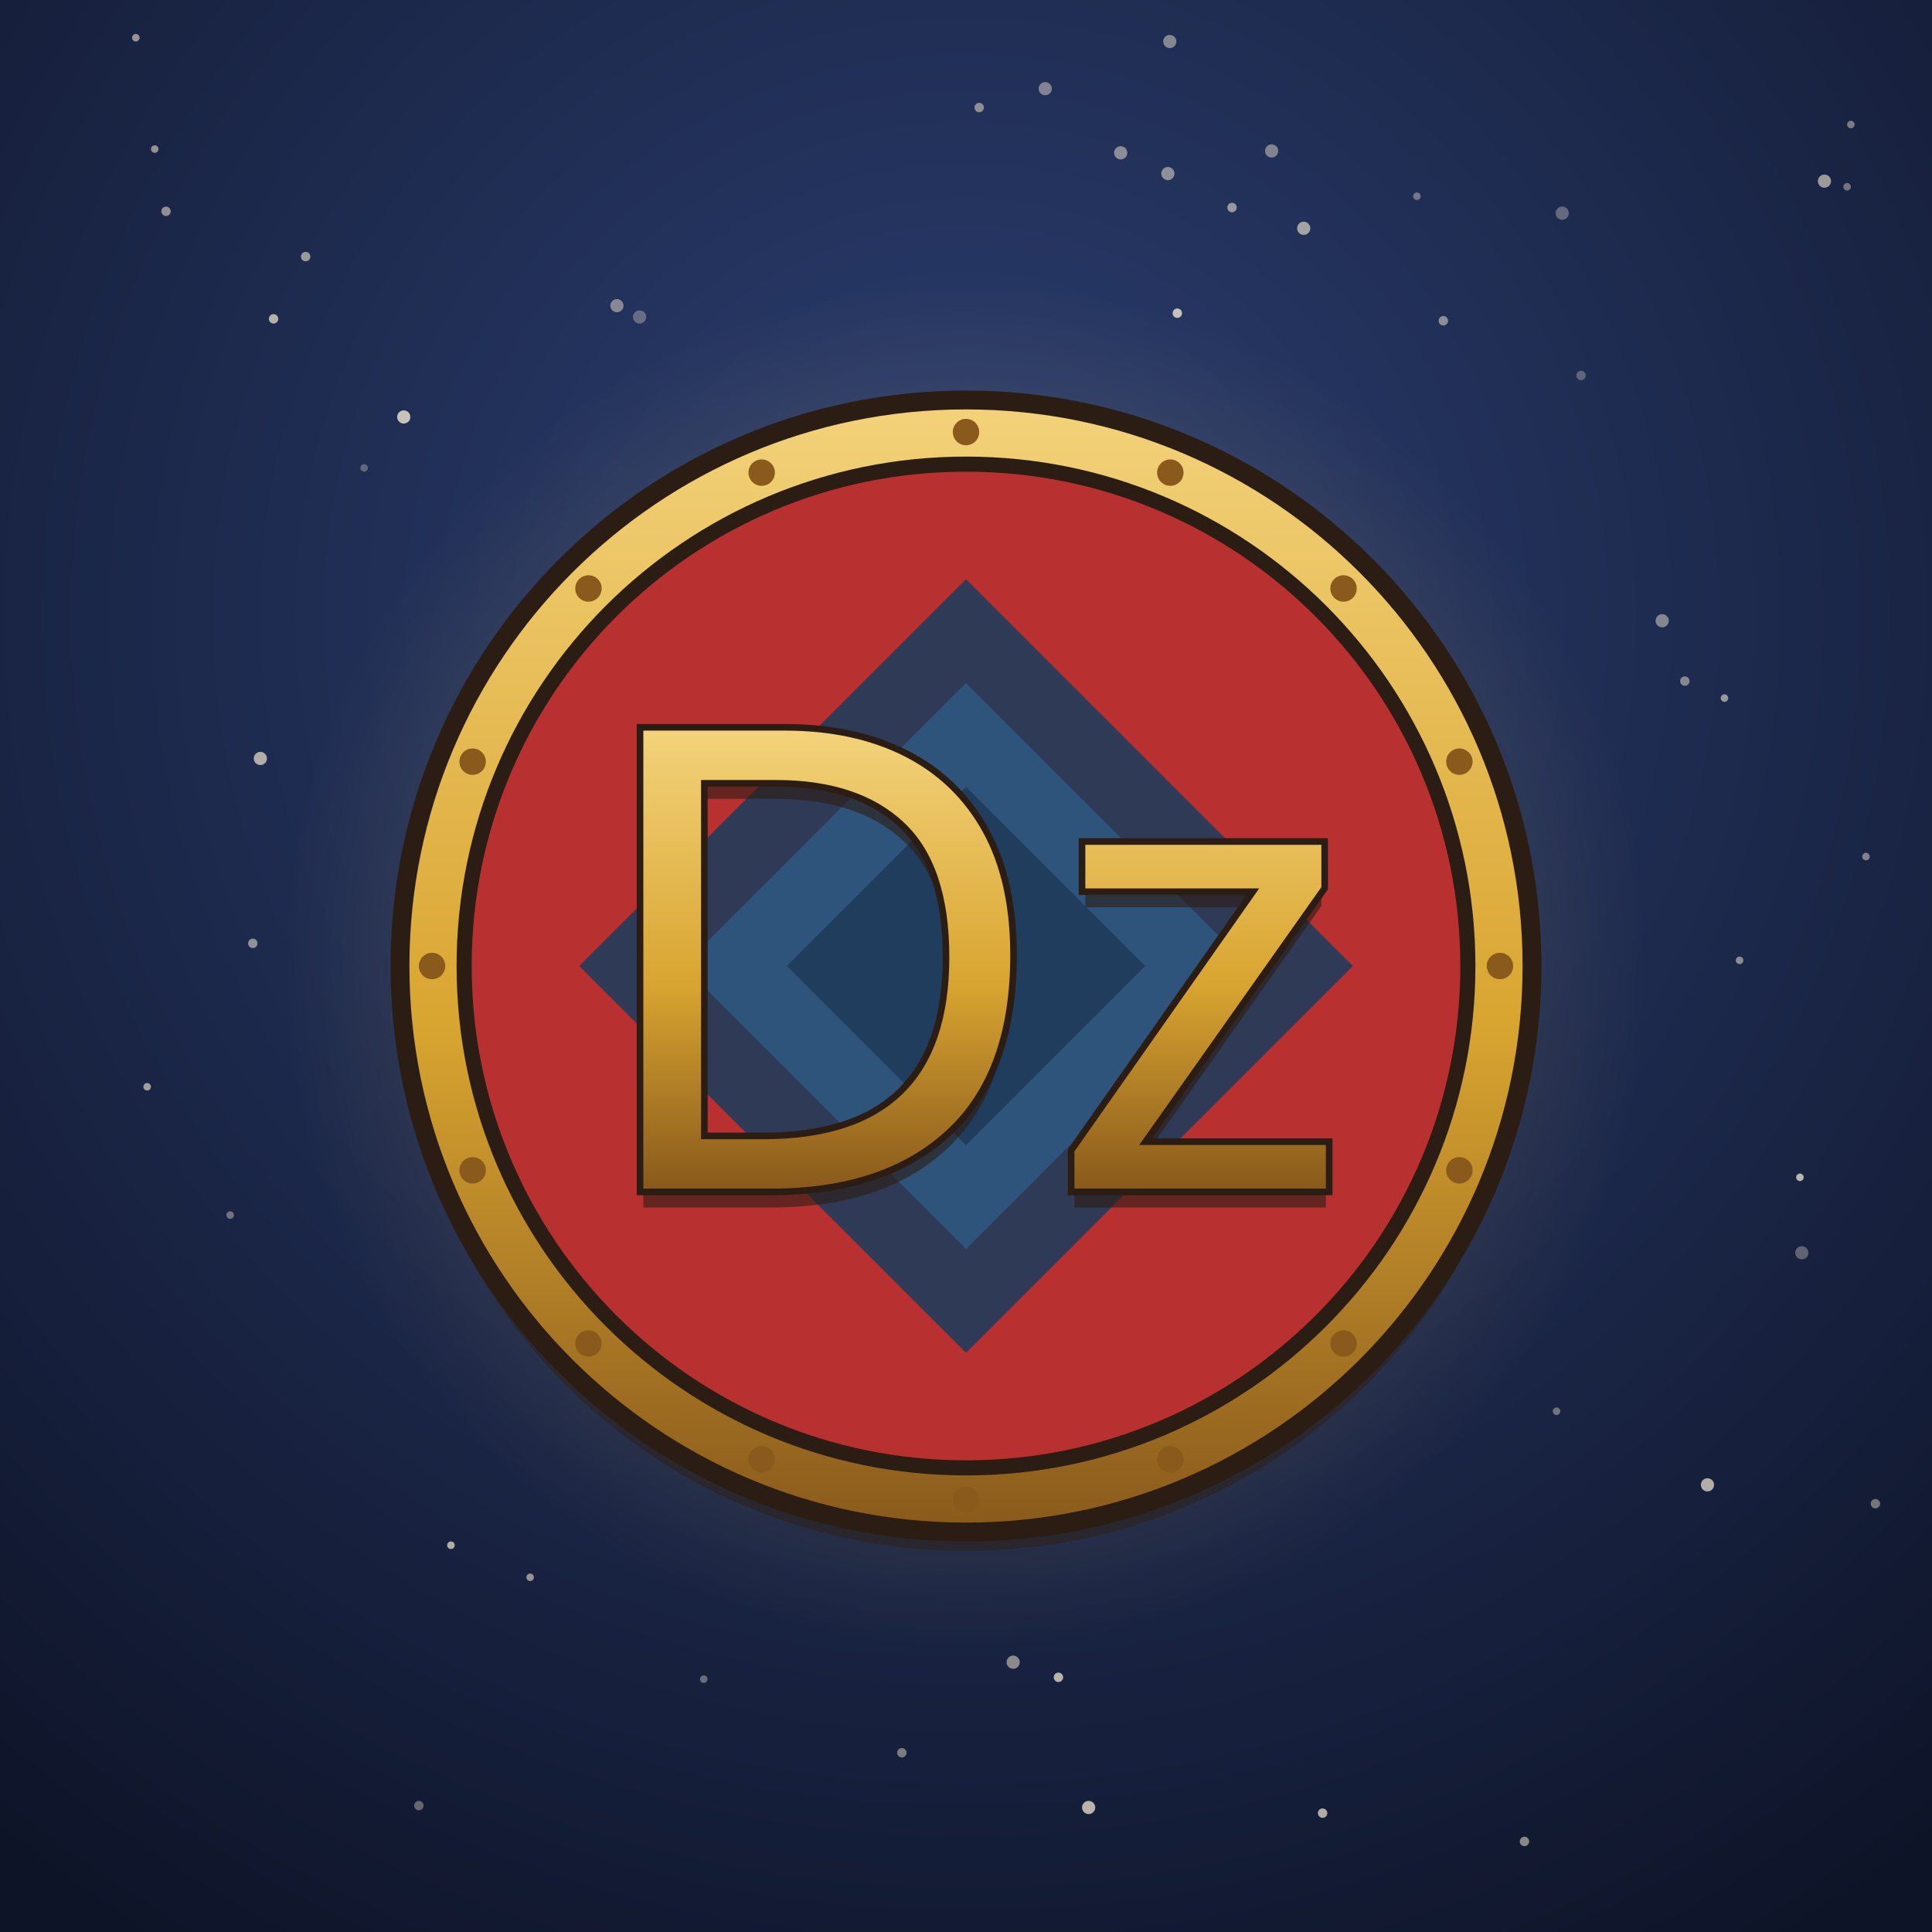
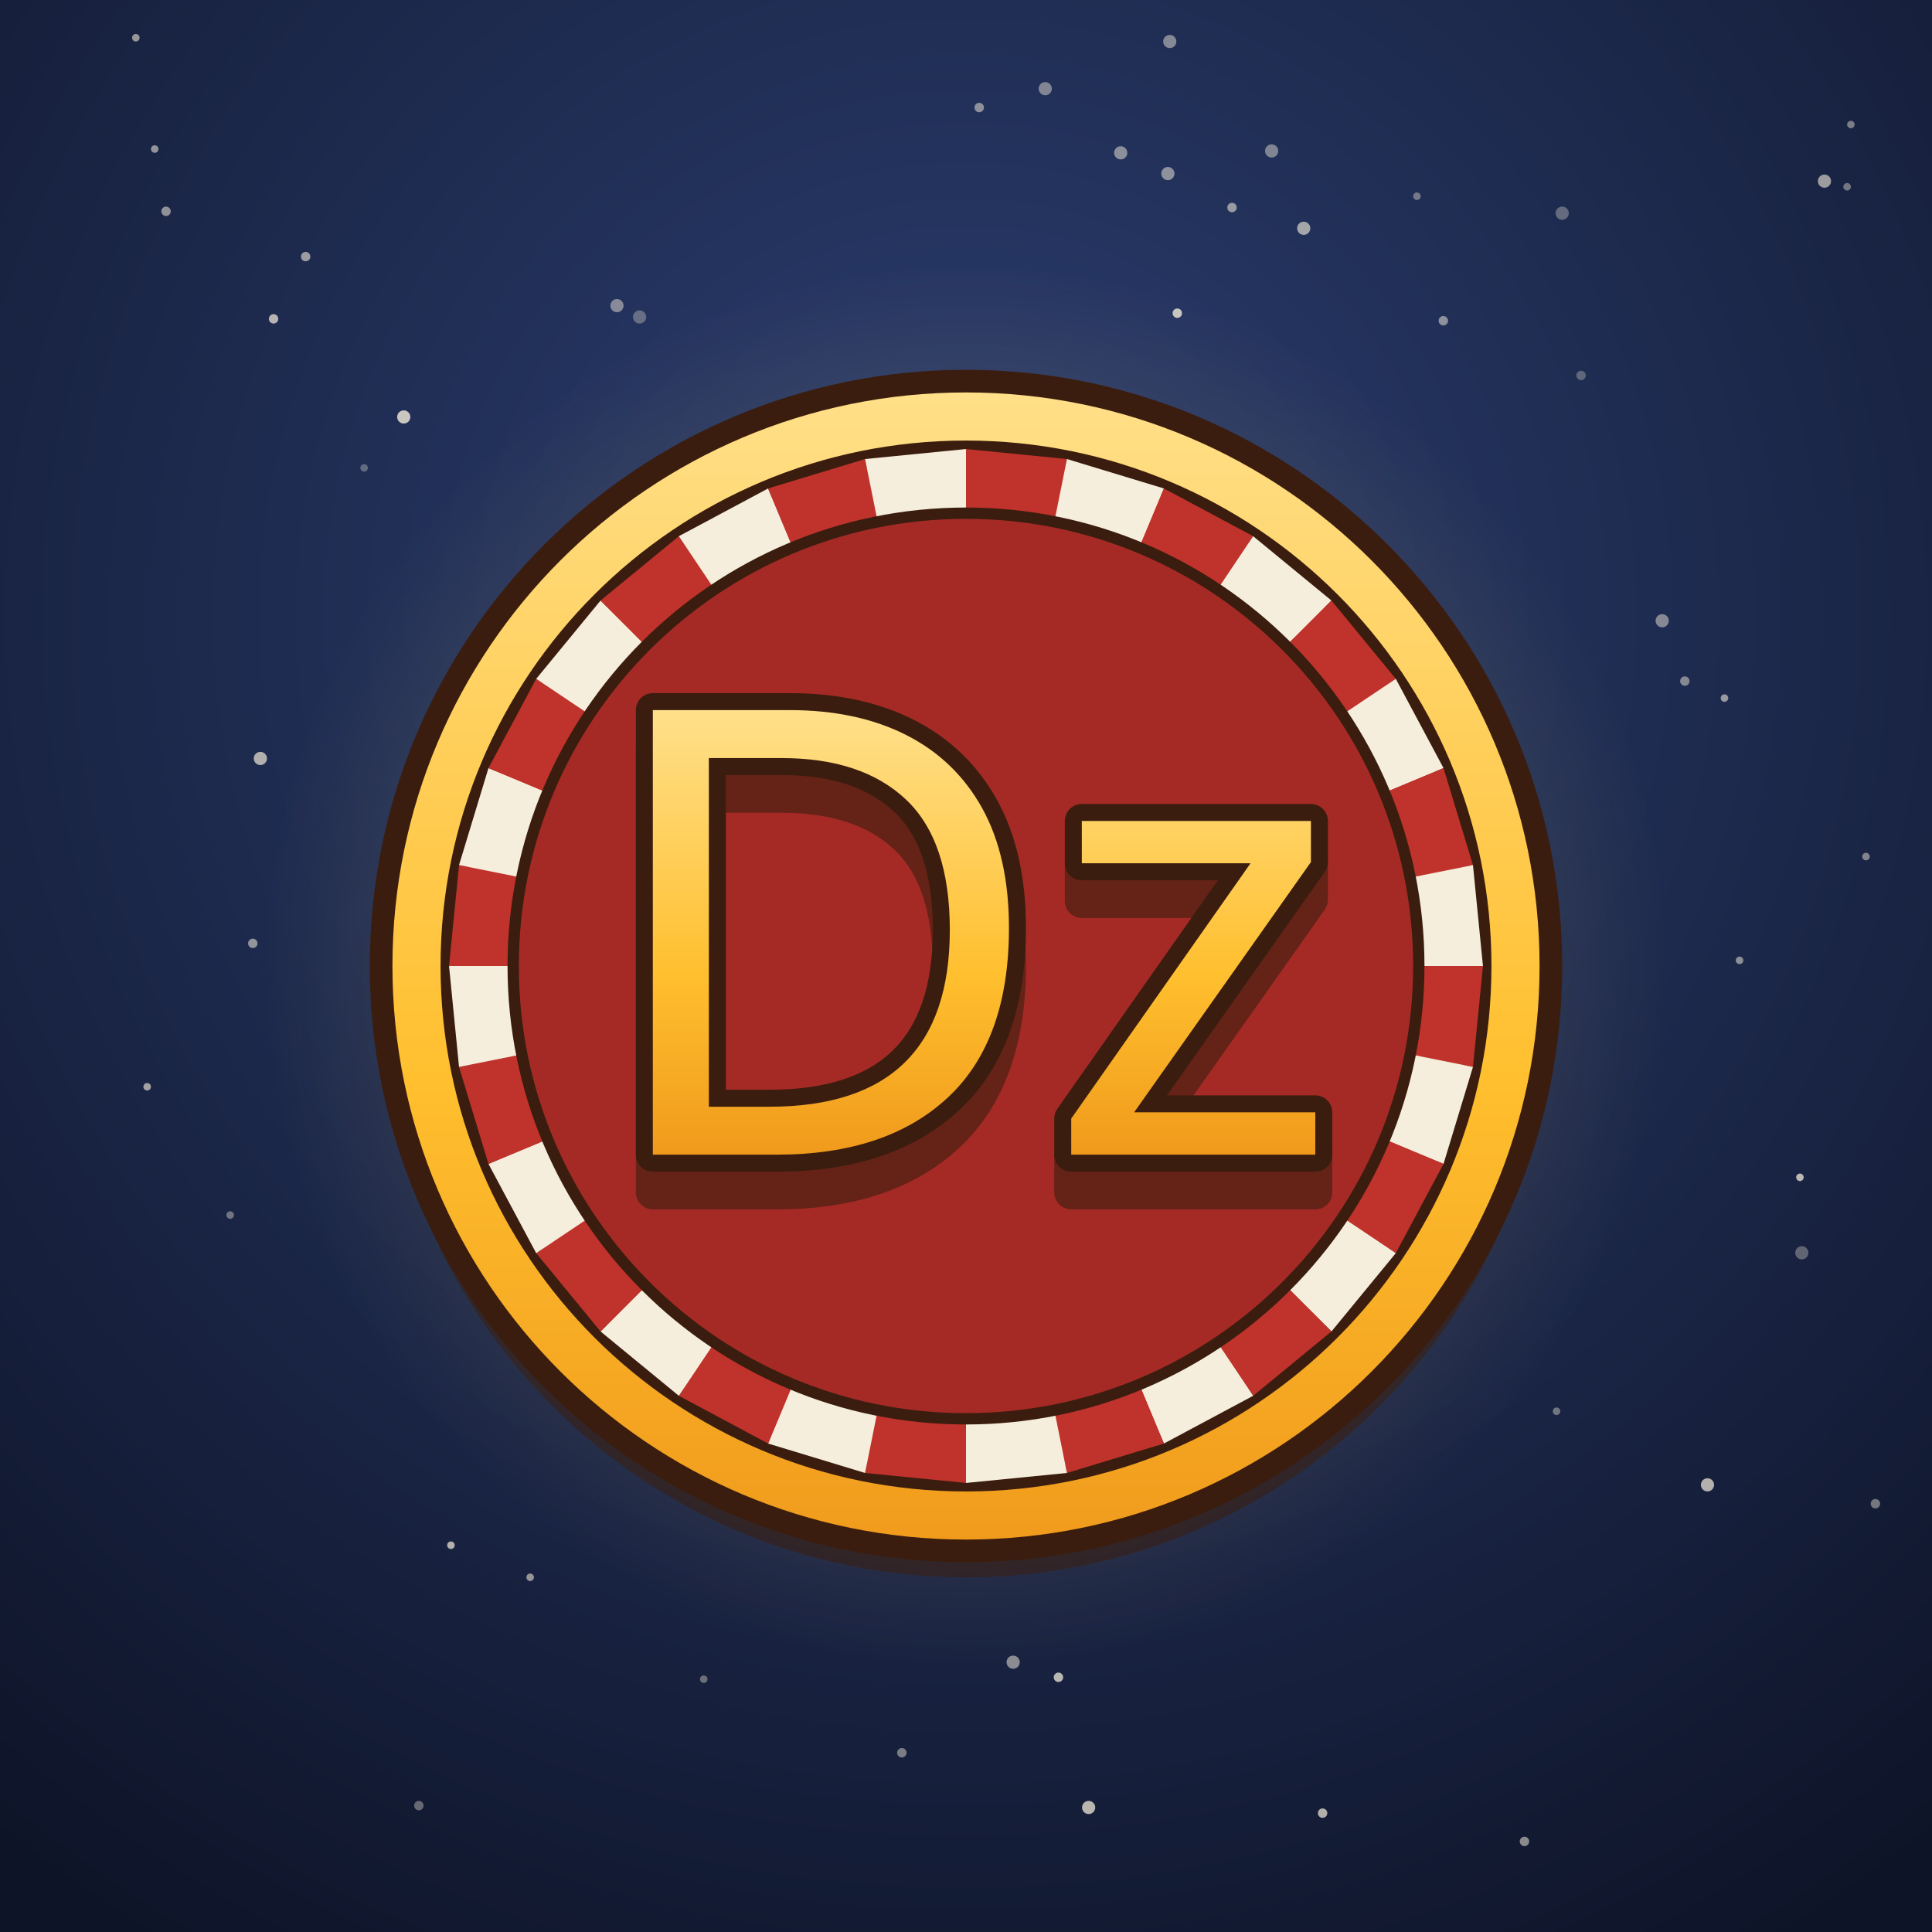
<svg xmlns="http://www.w3.org/2000/svg" width="1024" height="1024" viewBox="0 0 1024 1024">
-   <style>@font-face{font-family:"Yeseva One";src:url("/home/user/do-zore/client/assets/fonts/YesevaOne.ttf")}@font-face{font-family:"Alegreya SC";font-weight:800;src:url("/home/user/do-zore/client/assets/fonts/AlegreyaSC-ExtraBold.ttf")}@font-face{font-family:"Marck Script";src:url("/home/user/do-zore/client/assets/fonts/MarckScript.ttf")}</style>
+   <style>@font-face{font-family:"Shrikhand";src:url("/home/user/do-zore/client/assets/fonts/Shrikhand-Regular.ttf")}@font-face{font-family:"Titan One";src:url("/home/user/do-zore/client/assets/fonts/TitanOne-Regular.ttf")}</style>
  <radialGradient id="ibg" cx="0.5" cy="0.32" r="0.8">
    <stop offset="0" stop-color="#2c3f72" />
    <stop offset="1" stop-color="#0e1428" />
  </radialGradient>
  <rect width="1024" height="1024" fill="url(#ibg)" />
-   <circle cx="339" cy="168" r="3.5" fill="#f4ead2" opacity="0.32" />
-   <circle cx="828" cy="113" r="3.5" fill="#f4ead2" opacity="0.33" />
-   <circle cx="519" cy="57" r="2.5" fill="#f4ead2" opacity="0.51" />
-   <circle cx="78" cy="576" r="2" fill="#f4ead2" opacity="0.62" />
-   <circle cx="594" cy="81" r="3.5" fill="#f4ead2" opacity="0.50" />
-   <circle cx="981" cy="66" r="2" fill="#f4ead2" opacity="0.44" />
-   <circle cx="162" cy="136" r="2.5" fill="#f4ead2" opacity="0.58" />
-   <circle cx="691" cy="121" r="3.5" fill="#f4ead2" opacity="0.62" />
-   <circle cx="82" cy="79" r="2" fill="#f4ead2" opacity="0.55" />
-   <circle cx="478" cy="929" r="2.5" fill="#f4ead2" opacity="0.45" />
-   <circle cx="537" cy="881" r="3.5" fill="#f4ead2" opacity="0.52" />
-   <circle cx="619" cy="92" r="3.5" fill="#f4ead2" opacity="0.51" />
-   <circle cx="765" cy="170" r="2.5" fill="#f4ead2" opacity="0.51" />
-   <circle cx="967" cy="96" r="3.5" fill="#f4ead2" opacity="0.59" />
-   <circle cx="881" cy="329" r="3.5" fill="#f4ead2" opacity="0.48" />
-   <circle cx="88" cy="112" r="2.5" fill="#f4ead2" opacity="0.54" />
-   <circle cx="674" cy="80" r="3.5" fill="#f4ead2" opacity="0.45" />
-   <circle cx="893" cy="361" r="2.5" fill="#f4ead2" opacity="0.48" />
-   <circle cx="922" cy="509" r="2" fill="#f4ead2" opacity="0.52" />
-   <circle cx="561" cy="889" r="2.5" fill="#f4ead2" opacity="0.73" />
-   <circle cx="373" cy="890" r="2" fill="#f4ead2" opacity="0.38" />
-   <circle cx="193" cy="248" r="2" fill="#f4ead2" opacity="0.31" />
-   <circle cx="838" cy="199" r="2.5" fill="#f4ead2" opacity="0.30" />
-   <circle cx="577" cy="958" r="3.5" fill="#f4ead2" opacity="0.73" />
-   <circle cx="955" cy="664" r="3.5" fill="#f4ead2" opacity="0.33" />
-   <circle cx="905" cy="787" r="3.5" fill="#f4ead2" opacity="0.70" />
-   <circle cx="122" cy="644" r="2" fill="#f4ead2" opacity="0.40" />
-   <circle cx="989" cy="454" r="2" fill="#f4ead2" opacity="0.47" />
-   <circle cx="72" cy="20" r="2" fill="#f4ead2" opacity="0.57" />
-   <circle cx="954" cy="624" r="2" fill="#f4ead2" opacity="0.74" />
-   <circle cx="624" cy="166" r="2.5" fill="#f4ead2" opacity="0.78" />
-   <circle cx="134" cy="500" r="2.5" fill="#f4ead2" opacity="0.54" />
-   <circle cx="327" cy="162" r="3.5" fill="#f4ead2" opacity="0.47" />
-   <circle cx="281" cy="836" r="2" fill="#f4ead2" opacity="0.56" />
-   <circle cx="222" cy="957" r="2.5" fill="#f4ead2" opacity="0.37" />
-   <circle cx="554" cy="47" r="3.5" fill="#f4ead2" opacity="0.45" />
-   <circle cx="653" cy="110" r="2.5" fill="#f4ead2" opacity="0.56" />
-   <circle cx="914" cy="370" r="2" fill="#f4ead2" opacity="0.57" />
-   <circle cx="239" cy="819" r="2" fill="#f4ead2" opacity="0.70" />
-   <circle cx="825" cy="748" r="2" fill="#f4ead2" opacity="0.40" />
-   <circle cx="994" cy="797" r="2.5" fill="#f4ead2" opacity="0.43" />
-   <circle cx="701" cy="961" r="2.5" fill="#f4ead2" opacity="0.70" />
-   <circle cx="979" cy="99" r="2" fill="#f4ead2" opacity="0.41" />
-   <circle cx="214" cy="221" r="3.5" fill="#f4ead2" opacity="0.79" />
-   <circle cx="620" cy="22" r="3.5" fill="#f4ead2" opacity="0.47" />
-   <circle cx="138" cy="402" r="3.5" fill="#f4ead2" opacity="0.68" />
-   <circle cx="808" cy="976" r="2.5" fill="#f4ead2" opacity="0.53" />
-   <circle cx="751" cy="104" r="2" fill="#f4ead2" opacity="0.39" />
-   <circle cx="145" cy="169" r="2.5" fill="#f4ead2" opacity="0.70" />
-   <linearGradient id="ibrass" x1="0" y1="0" x2="0" y2="1">
-     <stop offset="0" stop-color="#f3d27a" />
-     <stop offset="0.55" stop-color="#d9a531" />
-     <stop offset="1" stop-color="#8a5a1c" />
+   <circle cx="339" cy="168" r="3.5" fill="#f6eedc" opacity="0.32" />
+   <circle cx="828" cy="113" r="3.5" fill="#f6eedc" opacity="0.33" />
+   <circle cx="519" cy="57" r="2.5" fill="#f6eedc" opacity="0.51" />
+   <circle cx="78" cy="576" r="2" fill="#f6eedc" opacity="0.62" />
+   <circle cx="594" cy="81" r="3.5" fill="#f6eedc" opacity="0.50" />
+   <circle cx="981" cy="66" r="2" fill="#f6eedc" opacity="0.44" />
+   <circle cx="162" cy="136" r="2.5" fill="#f6eedc" opacity="0.58" />
+   <circle cx="691" cy="121" r="3.5" fill="#f6eedc" opacity="0.62" />
+   <circle cx="82" cy="79" r="2" fill="#f6eedc" opacity="0.55" />
+   <circle cx="478" cy="929" r="2.5" fill="#f6eedc" opacity="0.45" />
+   <circle cx="537" cy="881" r="3.5" fill="#f6eedc" opacity="0.52" />
+   <circle cx="619" cy="92" r="3.5" fill="#f6eedc" opacity="0.51" />
+   <circle cx="765" cy="170" r="2.5" fill="#f6eedc" opacity="0.51" />
+   <circle cx="967" cy="96" r="3.5" fill="#f6eedc" opacity="0.59" />
+   <circle cx="881" cy="329" r="3.5" fill="#f6eedc" opacity="0.48" />
+   <circle cx="88" cy="112" r="2.5" fill="#f6eedc" opacity="0.54" />
+   <circle cx="674" cy="80" r="3.5" fill="#f6eedc" opacity="0.45" />
+   <circle cx="893" cy="361" r="2.5" fill="#f6eedc" opacity="0.48" />
+   <circle cx="922" cy="509" r="2" fill="#f6eedc" opacity="0.52" />
+   <circle cx="561" cy="889" r="2.5" fill="#f6eedc" opacity="0.73" />
+   <circle cx="373" cy="890" r="2" fill="#f6eedc" opacity="0.38" />
+   <circle cx="193" cy="248" r="2" fill="#f6eedc" opacity="0.31" />
+   <circle cx="838" cy="199" r="2.5" fill="#f6eedc" opacity="0.30" />
+   <circle cx="577" cy="958" r="3.5" fill="#f6eedc" opacity="0.73" />
+   <circle cx="955" cy="664" r="3.5" fill="#f6eedc" opacity="0.33" />
+   <circle cx="905" cy="787" r="3.5" fill="#f6eedc" opacity="0.70" />
+   <circle cx="122" cy="644" r="2" fill="#f6eedc" opacity="0.40" />
+   <circle cx="989" cy="454" r="2" fill="#f6eedc" opacity="0.47" />
+   <circle cx="72" cy="20" r="2" fill="#f6eedc" opacity="0.57" />
+   <circle cx="954" cy="624" r="2" fill="#f6eedc" opacity="0.74" />
+   <circle cx="624" cy="166" r="2.5" fill="#f6eedc" opacity="0.78" />
+   <circle cx="134" cy="500" r="2.5" fill="#f6eedc" opacity="0.54" />
+   <circle cx="327" cy="162" r="3.5" fill="#f6eedc" opacity="0.47" />
+   <circle cx="281" cy="836" r="2" fill="#f6eedc" opacity="0.56" />
+   <circle cx="222" cy="957" r="2.5" fill="#f6eedc" opacity="0.37" />
+   <circle cx="554" cy="47" r="3.5" fill="#f6eedc" opacity="0.45" />
+   <circle cx="653" cy="110" r="2.5" fill="#f6eedc" opacity="0.56" />
+   <circle cx="914" cy="370" r="2" fill="#f6eedc" opacity="0.57" />
+   <circle cx="239" cy="819" r="2" fill="#f6eedc" opacity="0.70" />
+   <circle cx="825" cy="748" r="2" fill="#f6eedc" opacity="0.40" />
+   <circle cx="994" cy="797" r="2.5" fill="#f6eedc" opacity="0.43" />
+   <circle cx="701" cy="961" r="2.5" fill="#f6eedc" opacity="0.70" />
+   <circle cx="979" cy="99" r="2" fill="#f6eedc" opacity="0.41" />
+   <circle cx="214" cy="221" r="3.5" fill="#f6eedc" opacity="0.79" />
+   <circle cx="620" cy="22" r="3.5" fill="#f6eedc" opacity="0.47" />
+   <circle cx="138" cy="402" r="3.5" fill="#f6eedc" opacity="0.68" />
+   <circle cx="808" cy="976" r="2.5" fill="#f6eedc" opacity="0.53" />
+   <circle cx="751" cy="104" r="2" fill="#f6eedc" opacity="0.39" />
+   <circle cx="145" cy="169" r="2.5" fill="#f6eedc" opacity="0.70" />
+   <linearGradient id="igold" x1="0" y1="0" x2="0" y2="1">
+     <stop offset="0" stop-color="#ffe08a" />
+     <stop offset="0.6" stop-color="#ffbf2e" />
+     <stop offset="1" stop-color="#f09a1c" />
  </linearGradient>
  <radialGradient id="iglow">
    <stop offset="0" stop-color="#ffd36a" stop-opacity="0.35" />
    <stop offset="1" stop-color="#ffd36a" stop-opacity="0" />
  </radialGradient>
-   <circle cx="512.0" cy="512.0" r="360" fill="url(#iglow)" />
-   <circle cx="512.0" cy="522.0" r="300" fill="#2b1d14" opacity="0.5" />
-   <circle cx="512.0" cy="512.0" r="300" fill="url(#ibrass)" stroke="#2b1d14" stroke-width="10" />
-   <circle cx="512.0" cy="512.0" r="266" fill="#b8302f" stroke="#2b1d14" stroke-width="8" />
-   <circle cx="795.0" cy="512.0" r="7" fill="#8a5a1c" />
-   <circle cx="773.5" cy="620.3" r="7" fill="#8a5a1c" />
-   <circle cx="712.1" cy="712.1" r="7" fill="#8a5a1c" />
-   <circle cx="620.3" cy="773.5" r="7" fill="#8a5a1c" />
-   <circle cx="512.0" cy="795.0" r="7" fill="#8a5a1c" />
-   <circle cx="403.7" cy="773.5" r="7" fill="#8a5a1c" />
-   <circle cx="311.9" cy="712.1" r="7" fill="#8a5a1c" />
-   <circle cx="250.5" cy="620.3" r="7" fill="#8a5a1c" />
-   <circle cx="229.0" cy="512.0" r="7" fill="#8a5a1c" />
-   <circle cx="250.5" cy="403.7" r="7" fill="#8a5a1c" />
-   <circle cx="311.9" cy="311.9" r="7" fill="#8a5a1c" />
-   <circle cx="403.7" cy="250.5" r="7" fill="#8a5a1c" />
-   <circle cx="512.0" cy="229.0" r="7" fill="#8a5a1c" />
-   <circle cx="620.3" cy="250.5" r="7" fill="#8a5a1c" />
-   <circle cx="712.1" cy="311.9" r="7" fill="#8a5a1c" />
-   <circle cx="773.5" cy="403.7" r="7" fill="#8a5a1c" />
-   <path d="M512.0 307.0 L717.0 512.0 L512.0 717.0 L307.0 512.0 Z" fill="#1f3b5a" opacity="0.9" />
-   <path d="M512.0 362.0 L662.0 512.0 L512.0 662.0 L362.0 512.0 Z" fill="#2f5680" opacity="0.9" />
-   <path d="M512.0 417.0 L607.0 512.0 L512.0 607.0 L417.0 512.0 Z" fill="#1f3b5a" opacity="0.9" />
-   <text x="512.0" y="630.0" text-anchor="middle" font-family="Yeseva One" font-size="340" fill="#2b1d14" opacity="0.6" transform="translate(0 10)">Dz</text>
-   <text x="512.0" y="630.0" text-anchor="middle" font-family="Yeseva One" font-size="340" fill="url(#ibrass)" stroke="#2b1d14" stroke-width="7" paint-order="stroke">Dz</text>
+   <circle cx="512.0" cy="512.0" r="370" fill="url(#iglow)" />
+   <circle cx="512.0" cy="526.0" r="310" fill="#3a1d0e" opacity="0.55" />
+   <circle cx="512.0" cy="512.0" r="310" fill="url(#igold)" stroke="#3a1d0e" stroke-width="12" />
+   <circle cx="512.0" cy="512.0" r="274" fill="#c0322c" stroke="#3a1d0e" stroke-width="9" />
+   <path d="M786.0 512.0 L780.7 565.5 L747.4 558.8 L752.0 512.0 Z" fill="#c0322c" />
+   <path d="M780.7 565.5 L765.1 616.9 L733.7 603.8 L747.4 558.8 Z" fill="#f6eedc" />
+   <path d="M765.1 616.9 L739.8 664.2 L711.6 645.3 L733.7 603.8 Z" fill="#c0322c" />
+   <path d="M739.8 664.2 L705.7 705.7 L681.7 681.7 L711.6 645.3 Z" fill="#f6eedc" />
+   <path d="M705.7 705.7 L664.2 739.8 L645.3 711.6 L681.7 681.7 Z" fill="#c0322c" />
+   <path d="M664.2 739.8 L616.9 765.1 L603.8 733.7 L645.3 711.6 Z" fill="#f6eedc" />
+   <path d="M616.9 765.1 L565.5 780.7 L558.8 747.4 L603.8 733.7 Z" fill="#c0322c" />
+   <path d="M565.5 780.7 L512.0 786.0 L512.0 752.0 L558.8 747.4 Z" fill="#f6eedc" />
+   <path d="M512.0 786.0 L458.5 780.7 L465.2 747.4 L512.0 752.0 Z" fill="#c0322c" />
+   <path d="M458.5 780.7 L407.1 765.1 L420.2 733.7 L465.2 747.4 Z" fill="#f6eedc" />
+   <path d="M407.1 765.1 L359.8 739.8 L378.7 711.6 L420.2 733.7 Z" fill="#c0322c" />
+   <path d="M359.8 739.8 L318.3 705.7 L342.3 681.7 L378.7 711.6 Z" fill="#f6eedc" />
+   <path d="M318.3 705.7 L284.2 664.2 L312.4 645.3 L342.3 681.7 Z" fill="#c0322c" />
+   <path d="M284.2 664.2 L258.9 616.9 L290.3 603.8 L312.4 645.3 Z" fill="#f6eedc" />
+   <path d="M258.9 616.9 L243.3 565.5 L276.6 558.8 L290.3 603.8 Z" fill="#c0322c" />
+   <path d="M243.3 565.5 L238.0 512.0 L272.0 512.0 L276.6 558.8 Z" fill="#f6eedc" />
+   <path d="M238.0 512.0 L243.3 458.5 L276.6 465.2 L272.0 512.0 Z" fill="#c0322c" />
+   <path d="M243.3 458.5 L258.9 407.1 L290.3 420.2 L276.6 465.2 Z" fill="#f6eedc" />
+   <path d="M258.9 407.1 L284.2 359.8 L312.4 378.7 L290.3 420.2 Z" fill="#c0322c" />
+   <path d="M284.2 359.8 L318.3 318.3 L342.3 342.3 L312.4 378.7 Z" fill="#f6eedc" />
+   <path d="M318.3 318.3 L359.8 284.2 L378.7 312.4 L342.3 342.3 Z" fill="#c0322c" />
+   <path d="M359.8 284.2 L407.1 258.9 L420.2 290.3 L378.7 312.4 Z" fill="#f6eedc" />
+   <path d="M407.1 258.9 L458.5 243.3 L465.2 276.6 L420.2 290.3 Z" fill="#c0322c" />
+   <path d="M458.5 243.3 L512.0 238.0 L512.0 272.0 L465.2 276.6 Z" fill="#f6eedc" />
+   <path d="M512.0 238.0 L565.5 243.3 L558.8 276.6 L512.0 272.0 Z" fill="#c0322c" />
+   <path d="M565.5 243.3 L616.9 258.9 L603.8 290.3 L558.8 276.6 Z" fill="#f6eedc" />
+   <path d="M616.9 258.9 L664.2 284.2 L645.3 312.4 L603.8 290.3 Z" fill="#c0322c" />
+   <path d="M664.2 284.2 L705.7 318.3 L681.7 342.3 L645.3 312.4 Z" fill="#f6eedc" />
+   <path d="M705.7 318.3 L739.8 359.8 L711.6 378.7 L681.7 342.3 Z" fill="#c0322c" />
+   <path d="M739.8 359.8 L765.1 407.1 L733.7 420.2 L711.6 378.7 Z" fill="#f6eedc" />
+   <path d="M765.1 407.1 L780.7 458.5 L747.4 465.2 L733.7 420.2 Z" fill="#c0322c" />
+   <path d="M780.7 458.5 L786.0 512.0 L752.0 512.0 L747.4 465.2 Z" fill="#f6eedc" />
+   <circle cx="512.0" cy="512.0" r="240" fill="#a52a26" stroke="#3a1d0e" stroke-width="6" />
+   <text x="512.0" y="632" text-anchor="middle" font-family="Shrikhand" font-size="330" fill="#3a1d0e" stroke="#3a1d0e" stroke-width="18" stroke-linejoin="round" opacity="0.6">Dz</text>
+   <text x="512.0" y="612.0" text-anchor="middle" font-family="Shrikhand" font-size="330" fill="url(#igold)" stroke="#3a1d0e" stroke-width="18" stroke-linejoin="round" paint-order="stroke">Dz</text>
</svg>
